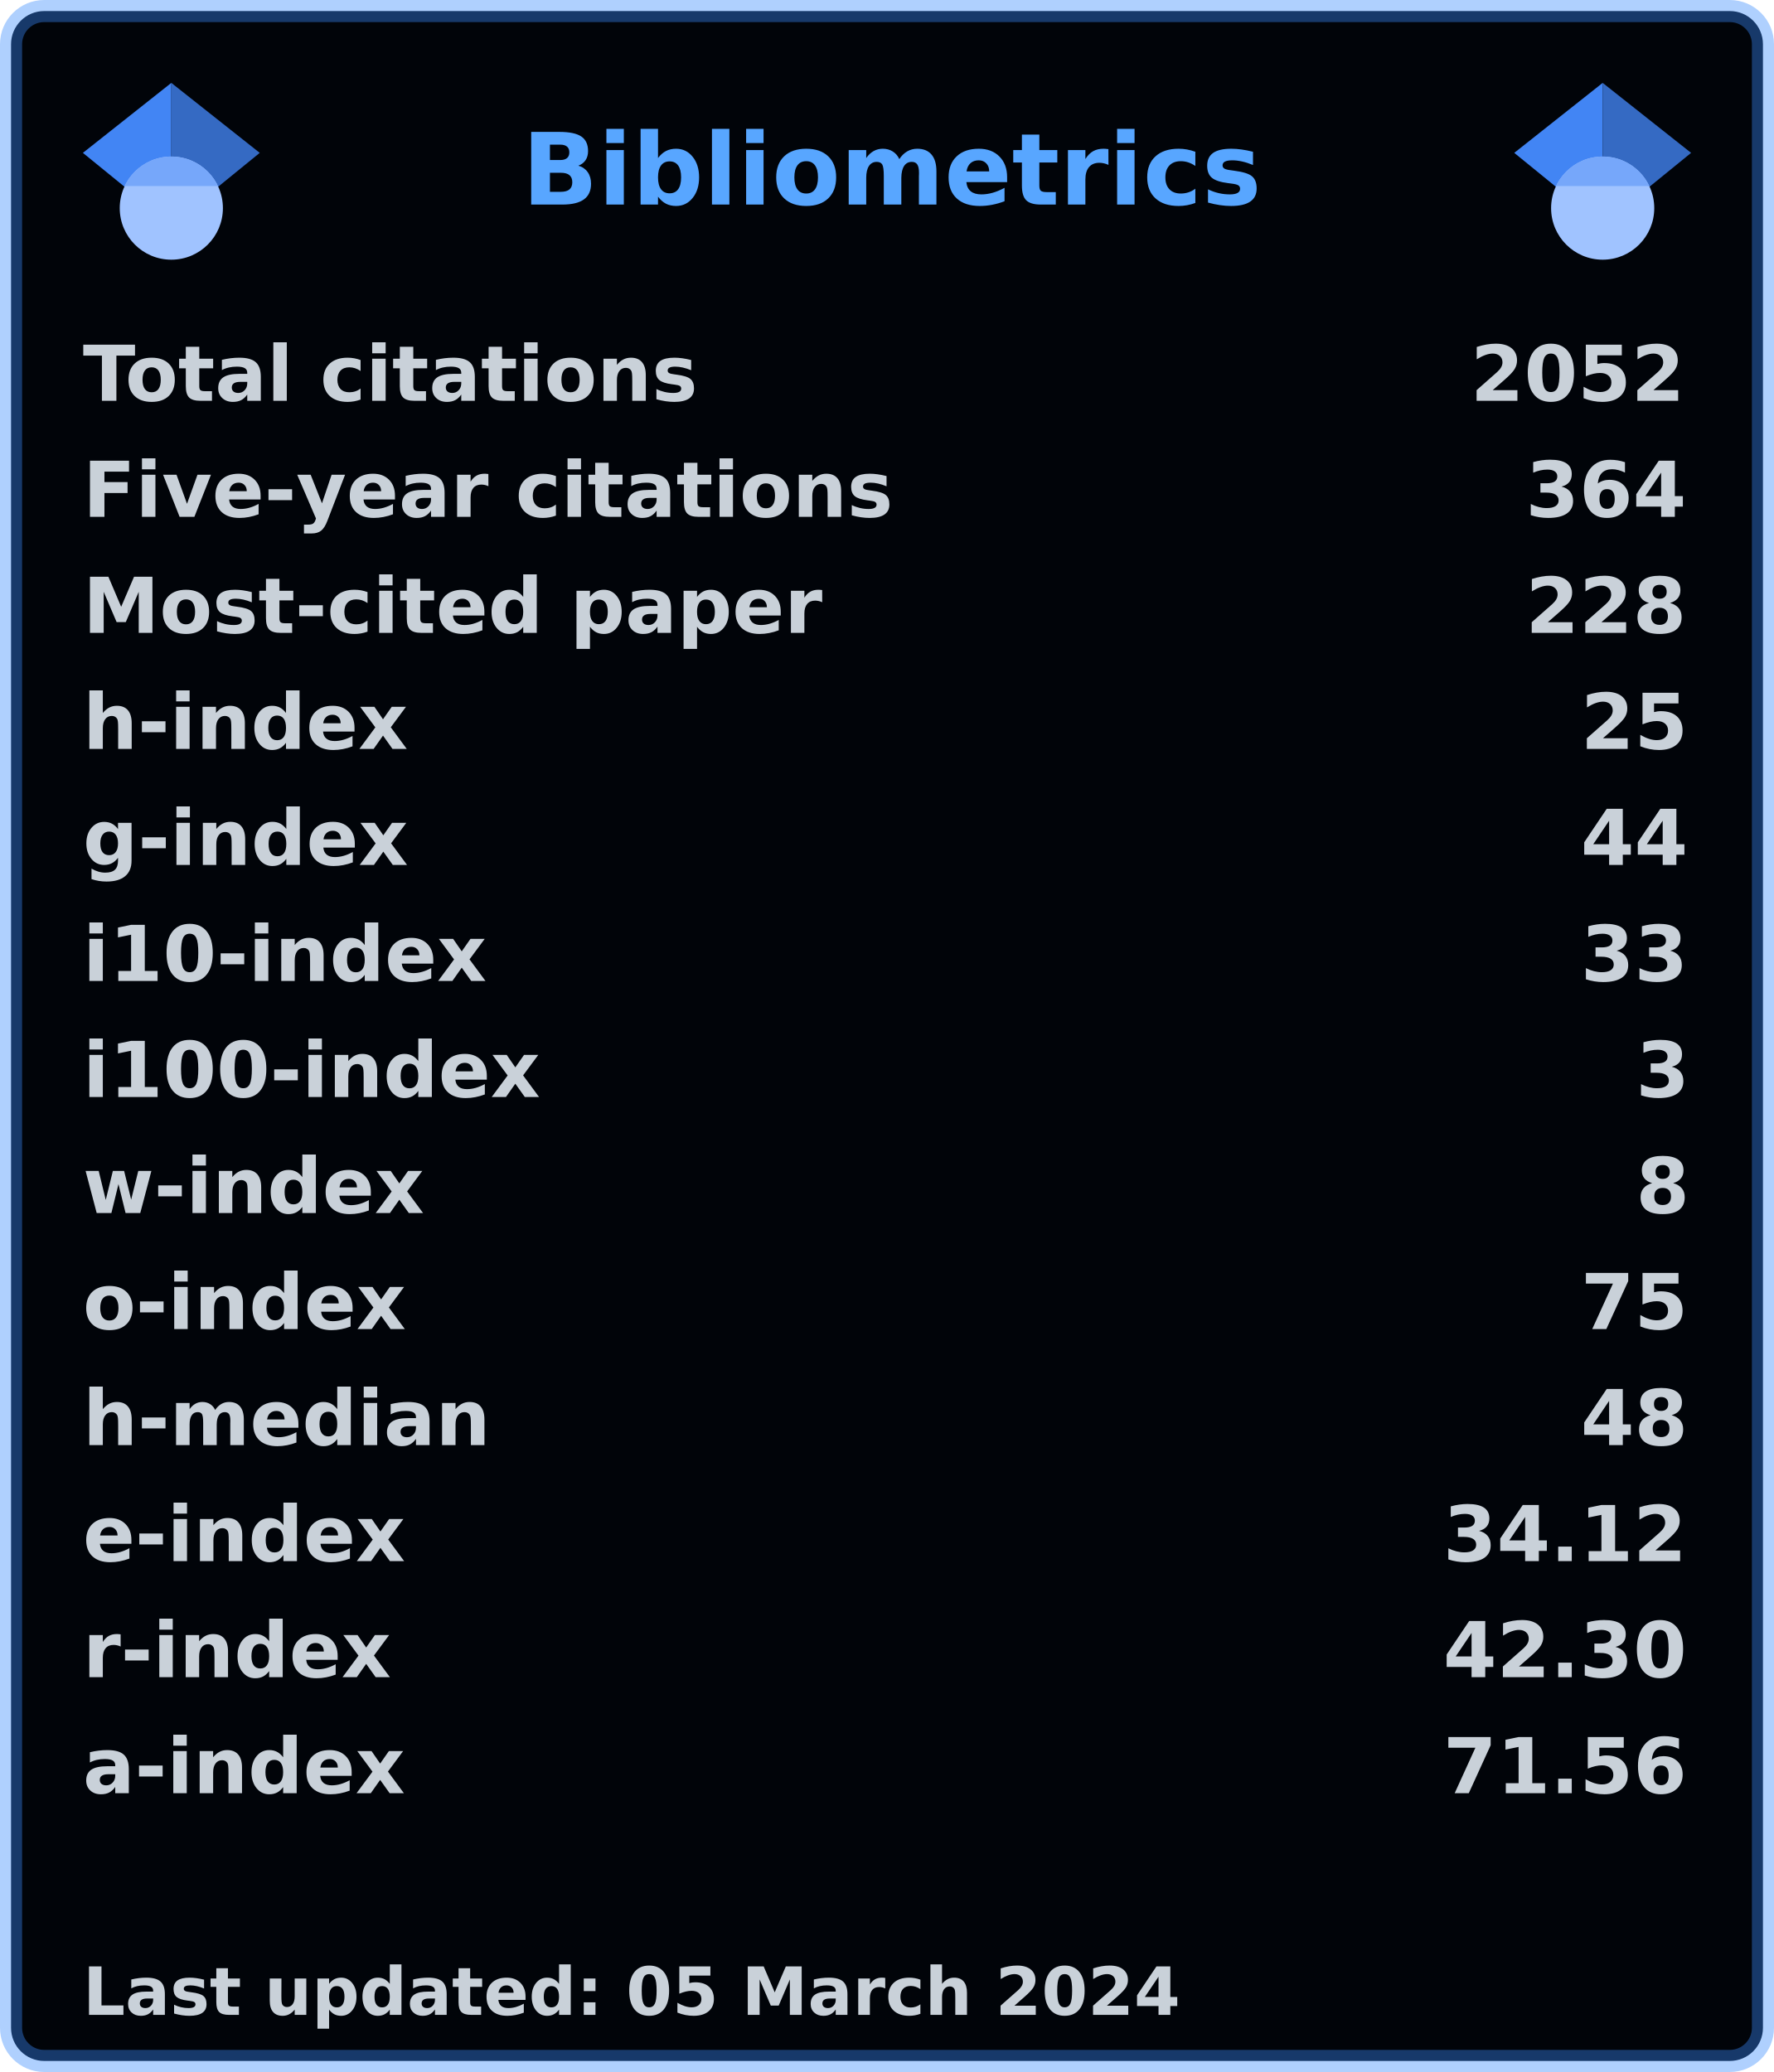
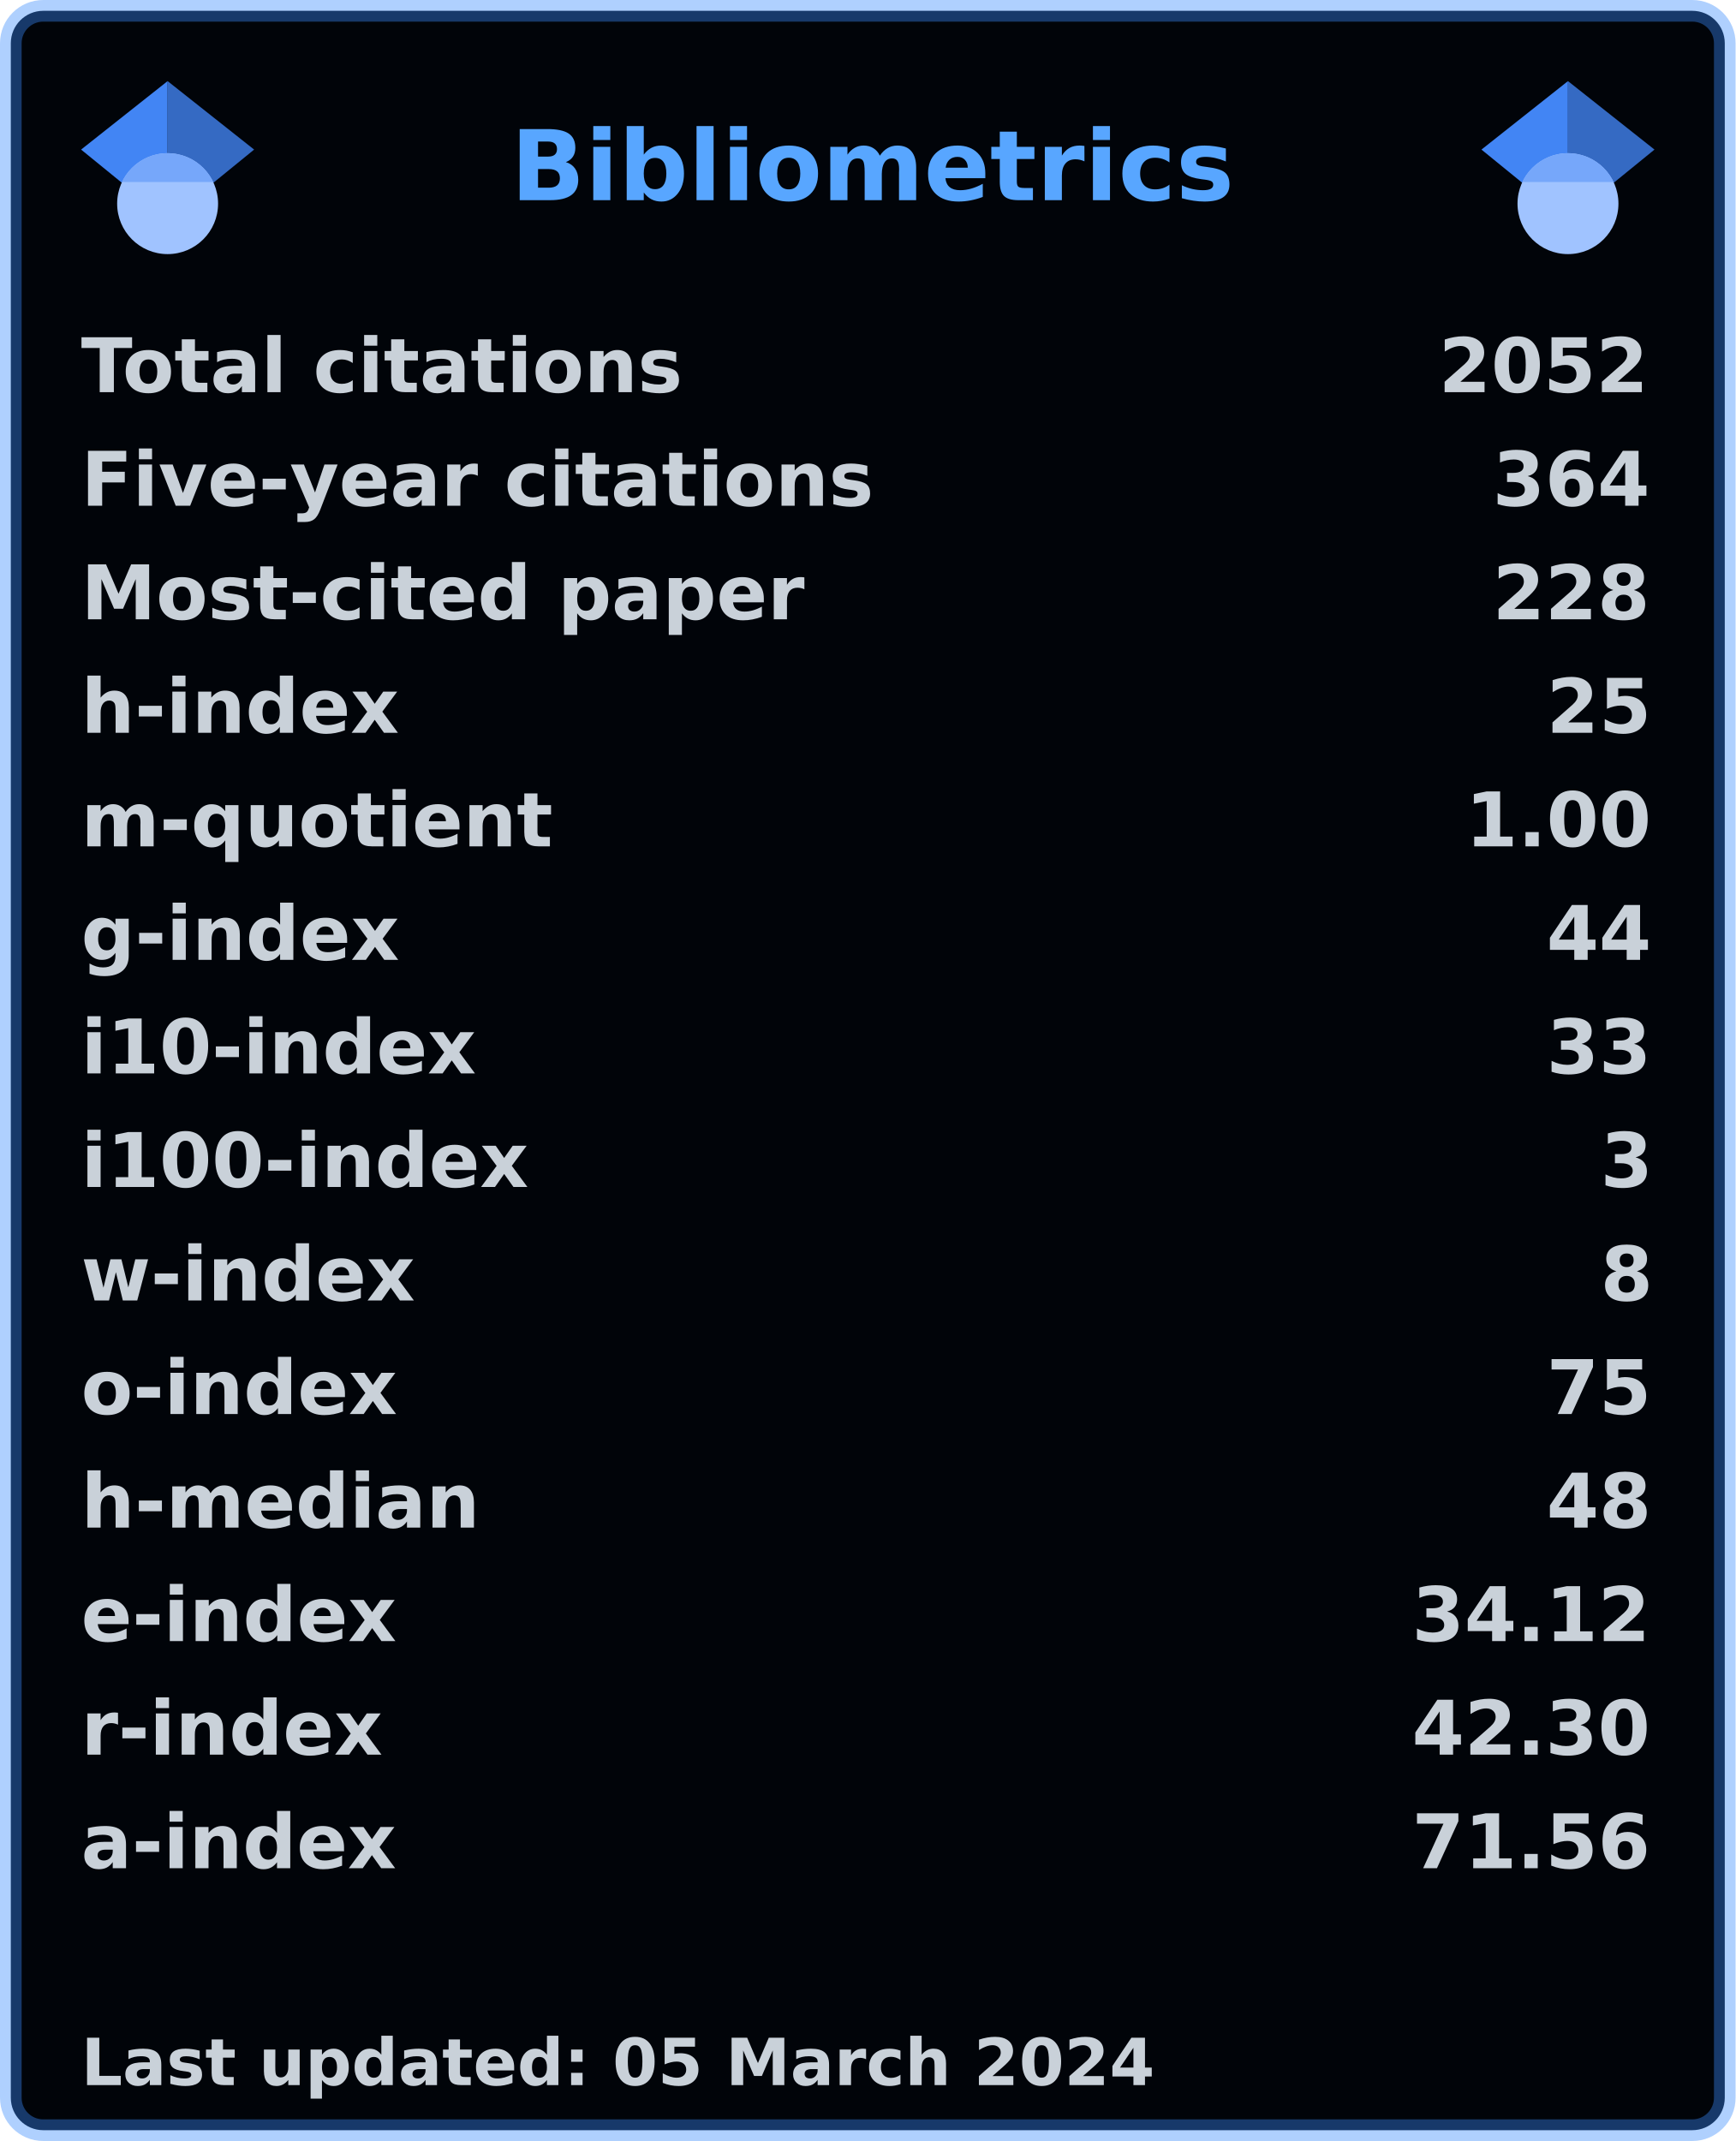
- <svg xmlns="http://www.w3.org/2000/svg" width="321" height="375" viewBox="0 0 321 375" lang="en" xml:lang="en">
-   <rect x="2" y="2" stroke-width="4" rx="6" width="317" height="371" stroke="rgba(56,139,253,0.4)" fill="#010409" />
+ <svg xmlns="http://www.w3.org/2000/svg" width="321" height="396" viewBox="0 0 321 396" lang="en" xml:lang="en">
+   <rect x="2" y="2" stroke-width="4" rx="6" width="317" height="392" stroke="rgba(56,139,253,0.4)" fill="#010409" />
  <g font-weight="600" font-size="110pt" font-family="Verdana,Geneva,DejaVu Sans,sans-serif" text-rendering="geometricPrecision">
    <text x="768" y="301" lengthAdjust="spacingAndGlyphs" textLength="1074" transform="scale(0.123)" fill="#58a6ff">Bibliometrics</text>
    <g fill="#c9d1d9">
      <g transform="translate(15, 60)">
        <g transform="scale(0.095)">
          <text lengthAdjust="spacingAndGlyphs" textLength="1170" x="0" y="132">Total citations</text>
          <text lengthAdjust="spacingAndGlyphs" textLength="420" x="2643" y="132">2052</text>
        </g>
      </g>
      <g transform="translate(15, 81)">
        <g transform="scale(0.095)">
          <text lengthAdjust="spacingAndGlyphs" textLength="1524" x="0" y="132">Five-year citations</text>
          <text lengthAdjust="spacingAndGlyphs" textLength="315" x="2748" y="132">364</text>
        </g>
      </g>
      <g transform="translate(15, 102)">
        <g transform="scale(0.095)">
          <text lengthAdjust="spacingAndGlyphs" textLength="1395" x="0" y="132">Most-cited paper</text>
          <text lengthAdjust="spacingAndGlyphs" textLength="315" x="2748" y="132">228</text>
        </g>
      </g>
      <g transform="translate(15, 123)">
        <g transform="scale(0.095)">
          <text lengthAdjust="spacingAndGlyphs" textLength="621" x="0" y="132">h-index</text>
          <text lengthAdjust="spacingAndGlyphs" textLength="210" x="2853" y="132">25</text>
        </g>
      </g>
      <g transform="translate(15, 144)">
        <g transform="scale(0.095)">
+           <text lengthAdjust="spacingAndGlyphs" textLength="914" x="0" y="132">m-quotient</text>
+           <text lengthAdjust="spacingAndGlyphs" textLength="368" x="2695" y="132">1.00</text>
+         </g>
+       </g>
+       <g transform="translate(15, 165)">
+         <g transform="scale(0.095)">
          <text lengthAdjust="spacingAndGlyphs" textLength="621" x="0" y="132">g-index</text>
          <text lengthAdjust="spacingAndGlyphs" textLength="210" x="2853" y="132">44</text>
        </g>
      </g>
-       <g transform="translate(15, 165)">
+       <g transform="translate(15, 186)">
        <g transform="scale(0.095)">
          <text lengthAdjust="spacingAndGlyphs" textLength="772" x="0" y="132">i10-index</text>
          <text lengthAdjust="spacingAndGlyphs" textLength="210" x="2853" y="132">33</text>
        </g>
      </g>
-       <g transform="translate(15, 186)">
+       <g transform="translate(15, 207)">
        <g transform="scale(0.095)">
          <text lengthAdjust="spacingAndGlyphs" textLength="878" x="0" y="132">i100-index</text>
          <text lengthAdjust="spacingAndGlyphs" textLength="105" x="2958" y="132">3</text>
        </g>
      </g>
-       <g transform="translate(15, 207)">
+       <g transform="translate(15, 228)">
        <g transform="scale(0.095)">
          <text lengthAdjust="spacingAndGlyphs" textLength="651" x="0" y="132">w-index</text>
          <text lengthAdjust="spacingAndGlyphs" textLength="105" x="2958" y="132">8</text>
        </g>
      </g>
-       <g transform="translate(15, 228)">
+       <g transform="translate(15, 249)">
        <g transform="scale(0.095)">
          <text lengthAdjust="spacingAndGlyphs" textLength="618" x="0" y="132">o-index</text>
          <text lengthAdjust="spacingAndGlyphs" textLength="210" x="2853" y="132">75</text>
        </g>
      </g>
-       <g transform="translate(15, 249)">
+       <g transform="translate(15, 270)">
        <g transform="scale(0.095)">
          <text lengthAdjust="spacingAndGlyphs" textLength="784" x="0" y="132">h-median</text>
          <text lengthAdjust="spacingAndGlyphs" textLength="210" x="2853" y="132">48</text>
        </g>
      </g>
-       <g transform="translate(15, 270)">
+       <g transform="translate(15, 291)">
        <g transform="scale(0.095)">
          <text lengthAdjust="spacingAndGlyphs" textLength="618" x="0" y="132">e-index</text>
          <text lengthAdjust="spacingAndGlyphs" textLength="472" x="2591" y="132">34.12</text>
        </g>
      </g>
-       <g transform="translate(15, 291)">
+       <g transform="translate(15, 312)">
        <g transform="scale(0.095)">
          <text lengthAdjust="spacingAndGlyphs" textLength="584" x="0" y="132">r-index</text>
          <text lengthAdjust="spacingAndGlyphs" textLength="472" x="2591" y="132">42.30</text>
        </g>
      </g>
-       <g transform="translate(15, 312)">
+       <g transform="translate(15, 333)">
        <g transform="scale(0.095)">
          <text lengthAdjust="spacingAndGlyphs" textLength="616" x="0" y="132">a-index</text>
          <text lengthAdjust="spacingAndGlyphs" textLength="472" x="2591" y="132">71.56</text>
        </g>
      </g>
-       <g transform="translate(15, 354)">
+       <g transform="translate(15, 375)">
        <g transform="scale(0.082)">
          <text lengthAdjust="spacingAndGlyphs" textLength="2425" x="0" y="130">Last updated: 05 March 2024</text>
        </g>
      </g>
      <svg x="15" y="15" width="32" height="32" viewBox="0 0 512 512">
        <path fill="#4285f4" d="M256 411.12L0 202.667 256 0z" />
        <path fill="#356ac3" d="M256 411.12l256-208.453L256 0z" />
        <circle fill="#a0c3ff" cx="256" cy="362.667" r="149.333" />
        <path fill="#76a7fa" d="M121.037 298.667c23.968-50.453 75.392-85.334 134.963-85.334s110.995 34.881 134.963 85.334H121.037z" />
      </svg>
      <svg x="274" y="15" width="32" height="32" viewBox="0 0 512 512">
        <path fill="#4285f4" d="M256 411.12L0 202.667 256 0z" />
        <path fill="#356ac3" d="M256 411.12l256-208.453L256 0z" />
        <circle fill="#a0c3ff" cx="256" cy="362.667" r="149.333" />
        <path fill="#76a7fa" d="M121.037 298.667c23.968-50.453 75.392-85.334 134.963-85.334s110.995 34.881 134.963 85.334H121.037z" />
      </svg>
    </g>
  </g>
</svg>
